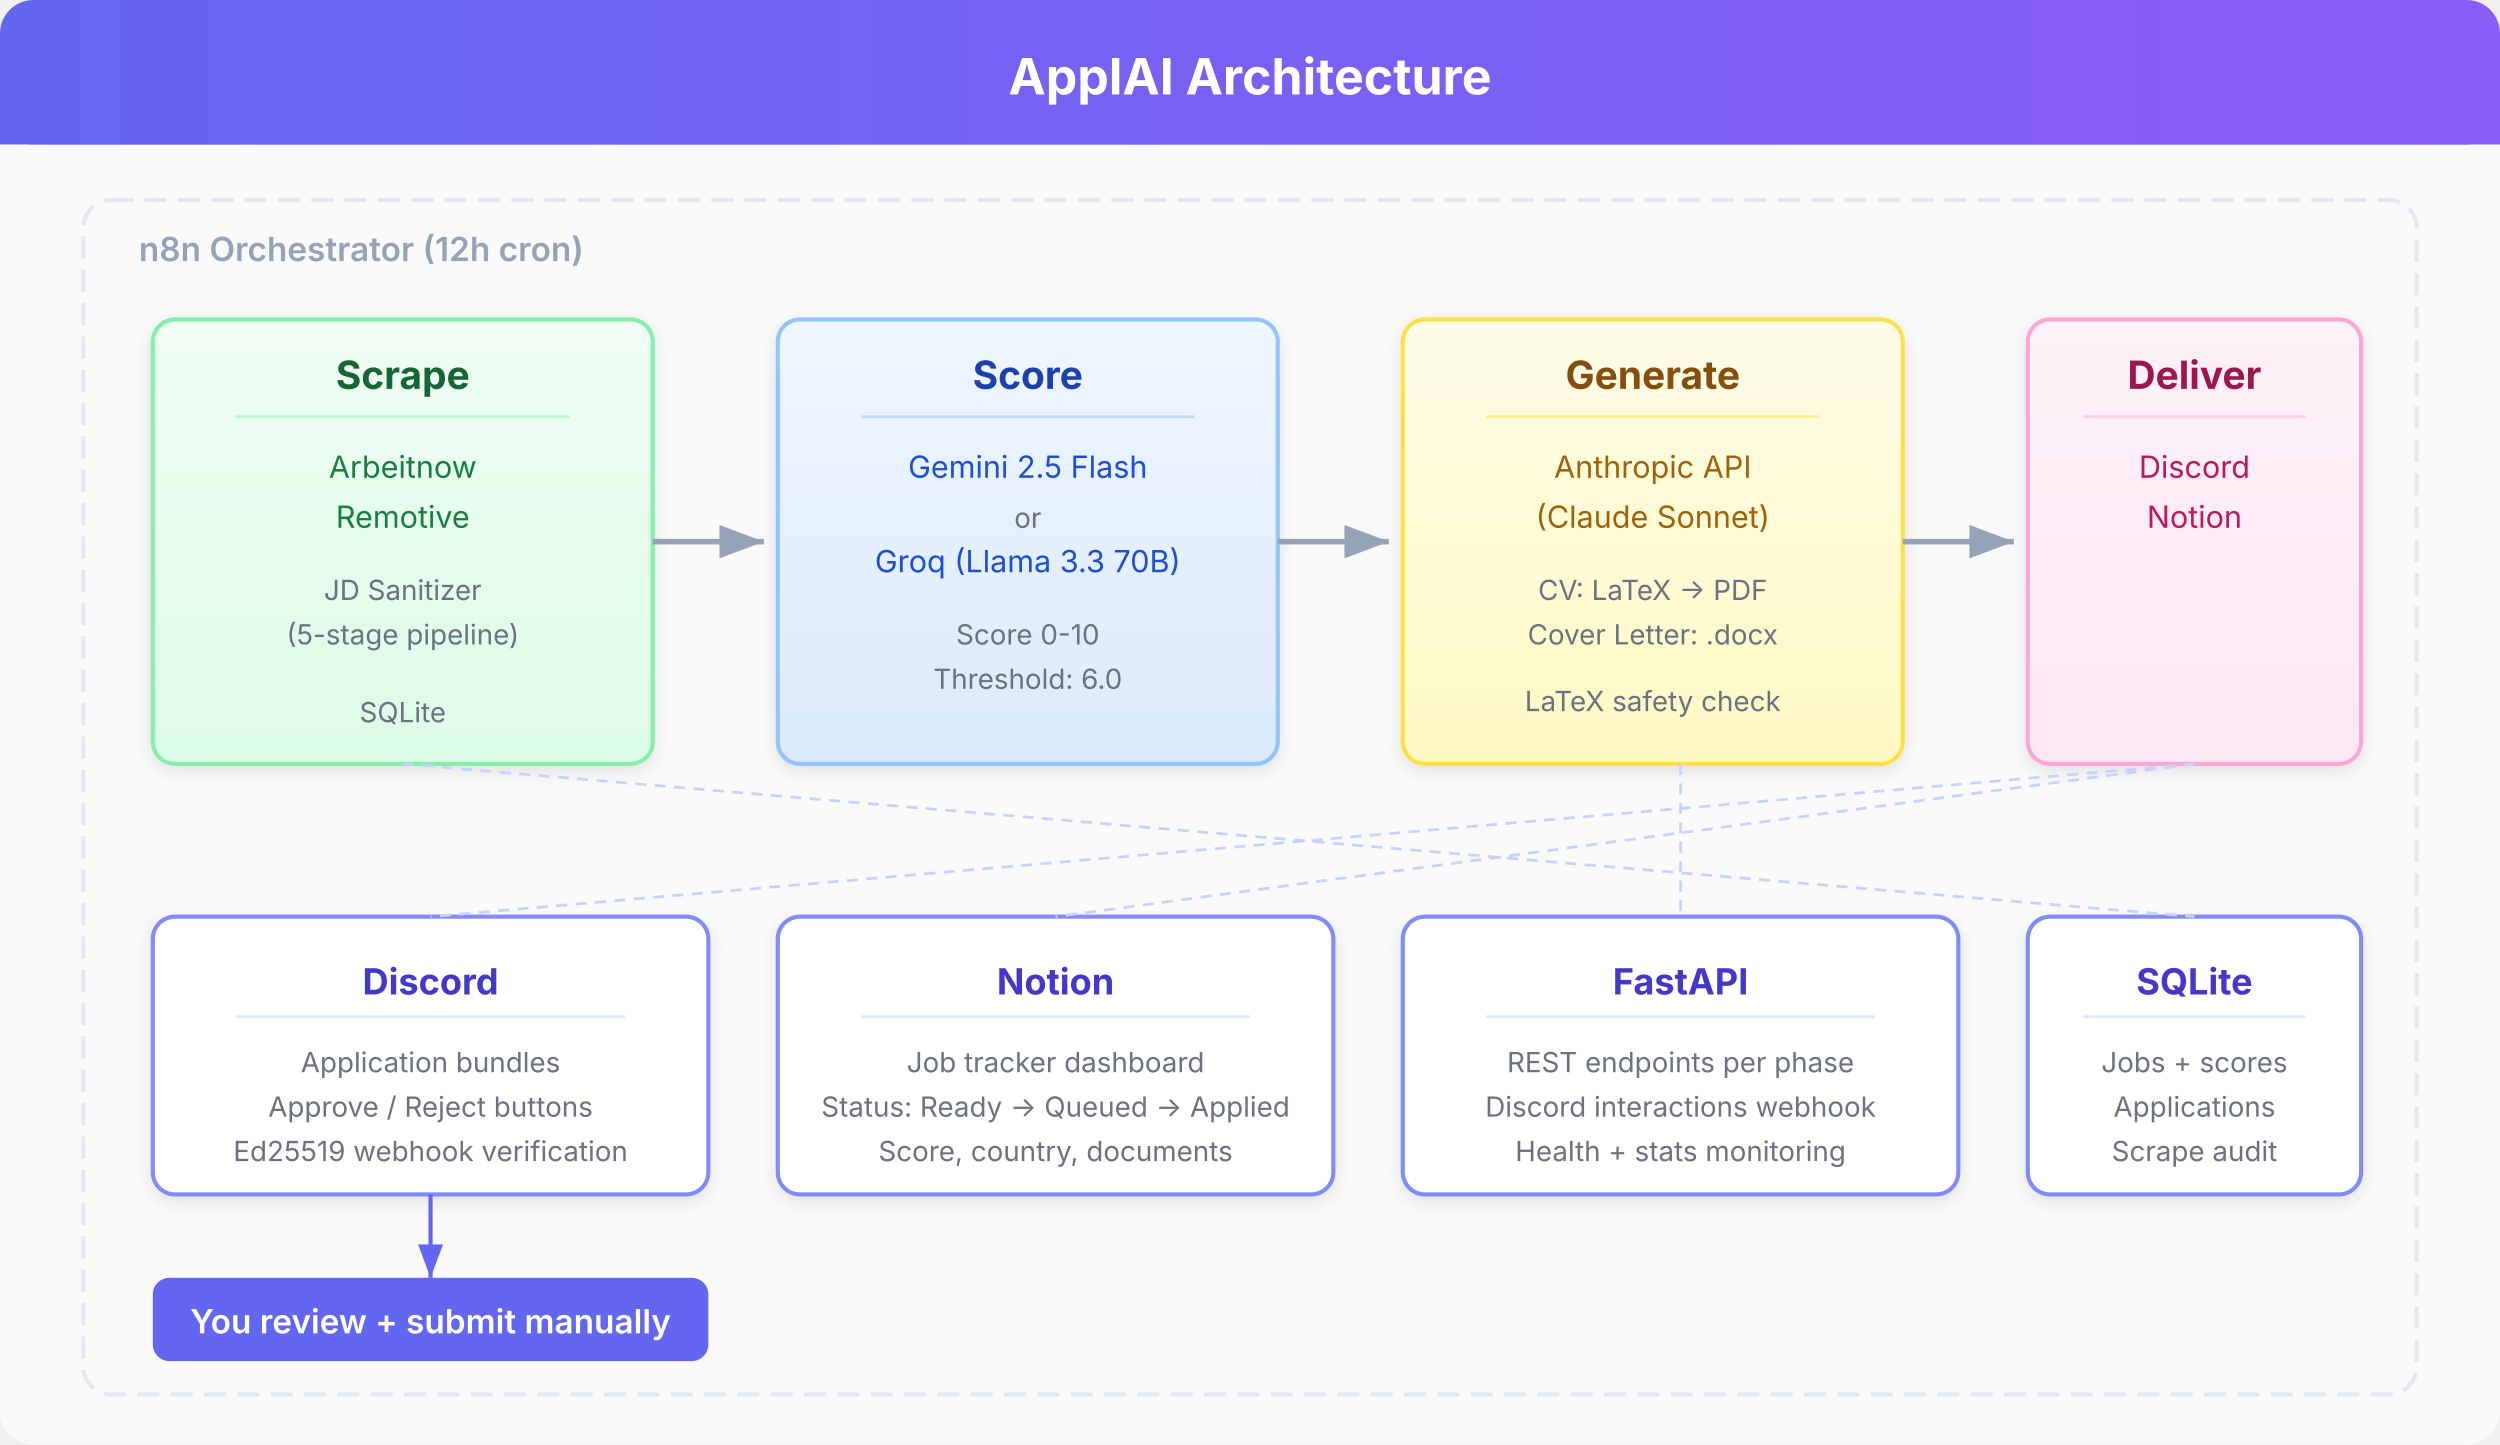
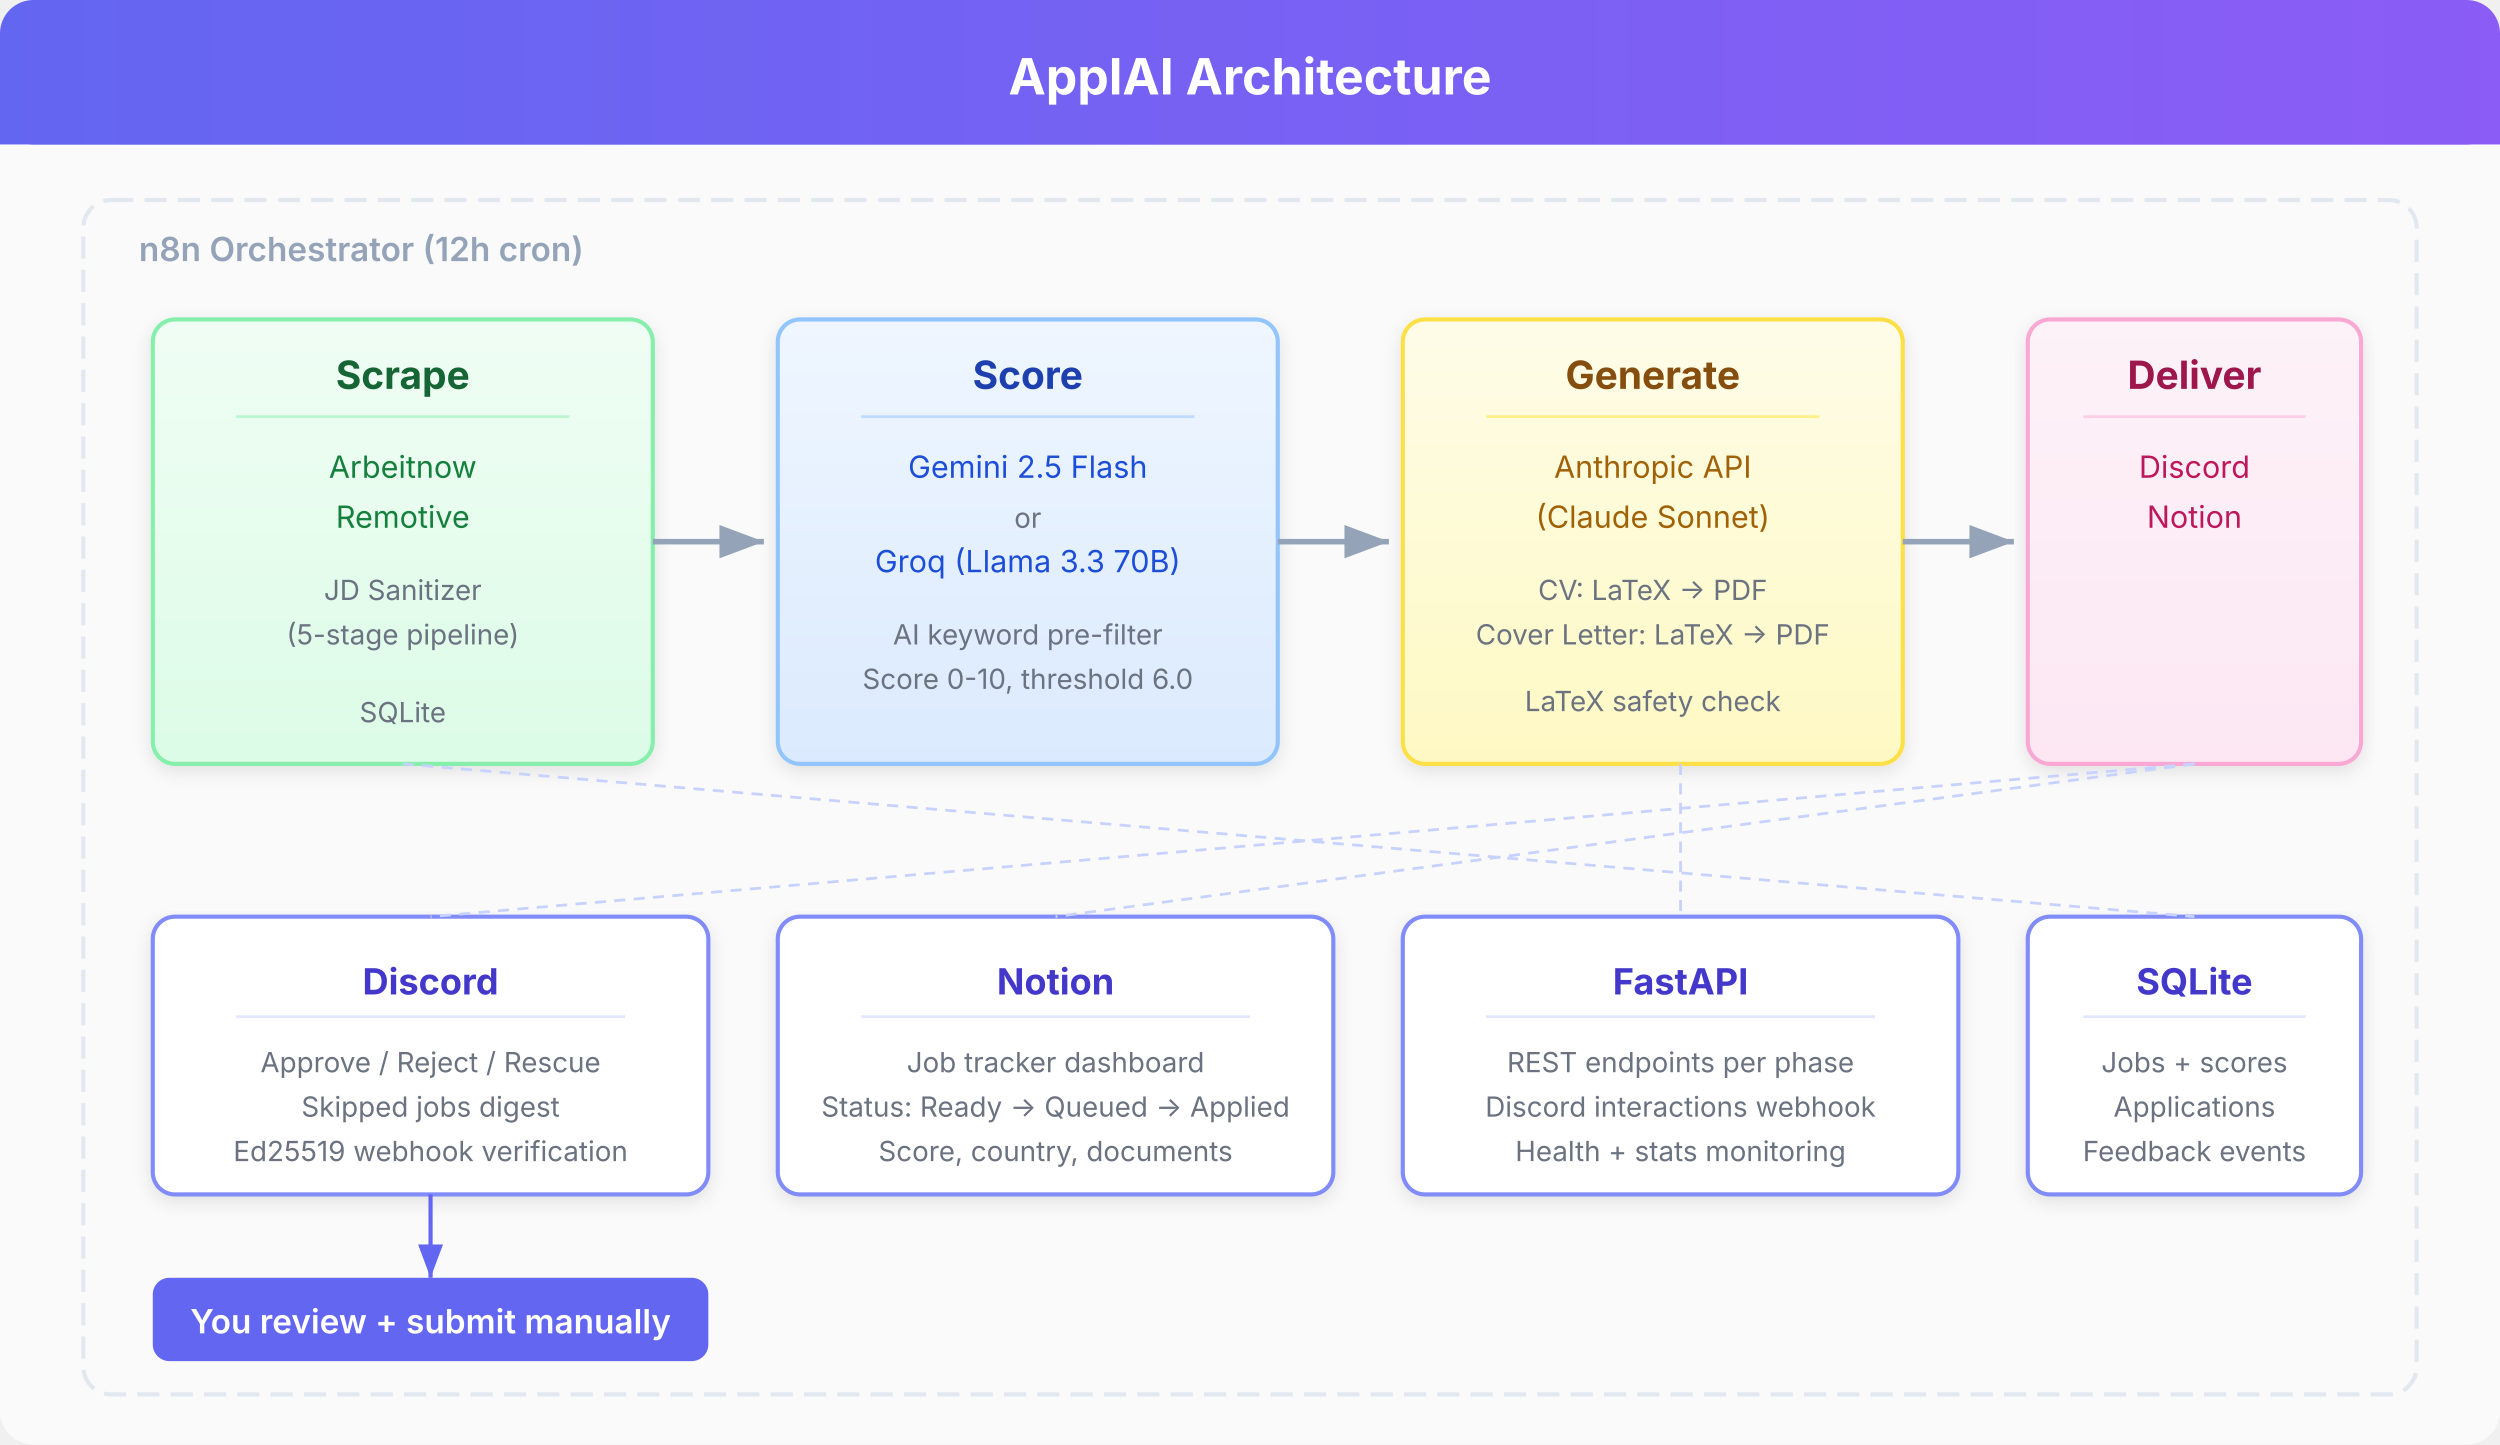
<svg xmlns="http://www.w3.org/2000/svg" viewBox="0 0 900 520" font-family="Inter, -apple-system, BlinkMacSystemFont, 'Segoe UI', Helvetica, Arial, sans-serif">
  <defs>
    <filter id="shadow" x="-4%" y="-4%" width="108%" height="112%">
      <feDropShadow dx="0" dy="2" stdDeviation="3" flood-opacity="0.1" />
    </filter>
    <linearGradient id="headerGrad" x1="0" y1="0" x2="1" y2="0">
      <stop offset="0%" stop-color="#6366f1" />
      <stop offset="100%" stop-color="#8b5cf6" />
    </linearGradient>
    <linearGradient id="scrapeGrad" x1="0" y1="0" x2="0" y2="1">
      <stop offset="0%" stop-color="#f0fdf4" />
      <stop offset="100%" stop-color="#dcfce7" />
    </linearGradient>
    <linearGradient id="scoreGrad" x1="0" y1="0" x2="0" y2="1">
      <stop offset="0%" stop-color="#eff6ff" />
      <stop offset="100%" stop-color="#dbeafe" />
    </linearGradient>
    <linearGradient id="genGrad" x1="0" y1="0" x2="0" y2="1">
      <stop offset="0%" stop-color="#fefce8" />
      <stop offset="100%" stop-color="#fef9c3" />
    </linearGradient>
    <linearGradient id="deliverGrad" x1="0" y1="0" x2="0" y2="1">
      <stop offset="0%" stop-color="#fdf2f8" />
      <stop offset="100%" stop-color="#fce7f3" />
    </linearGradient>
  </defs>
  <rect width="900" height="520" rx="12" fill="#fafafa" />
  <rect x="0" y="0" width="900" height="52" rx="12" fill="url(#headerGrad)" />
  <rect x="0" y="24" width="900" height="28" fill="url(#headerGrad)" />
  <text x="450" y="34" text-anchor="middle" fill="white" font-size="18" font-weight="700">ApplAI Architecture</text>
  <rect x="30" y="72" width="840" height="430" rx="10" fill="none" stroke="#e2e8f0" stroke-width="1.5" stroke-dasharray="8 4" />
  <text x="50" y="94" fill="#94a3b8" font-size="12" font-weight="600">n8n Orchestrator (12h cron)</text>
  <rect x="55" y="115" width="180" height="160" rx="8" fill="url(#scrapeGrad)" stroke="#86efac" stroke-width="1.5" filter="url(#shadow)" />
  <text x="145" y="140" text-anchor="middle" fill="#166534" font-size="14" font-weight="700">Scrape</text>
  <line x1="85" y1="150" x2="205" y2="150" stroke="#bbf7d0" stroke-width="1" />
  <text x="145" y="172" text-anchor="middle" fill="#15803d" font-size="11">Arbeitnow</text>
  <text x="145" y="190" text-anchor="middle" fill="#15803d" font-size="11">Remotive</text>
  <text x="145" y="216" text-anchor="middle" fill="#6b7280" font-size="10">JD Sanitizer</text>
  <text x="145" y="232" text-anchor="middle" fill="#6b7280" font-size="10">(5-stage pipeline)</text>
  <text x="145" y="260" text-anchor="middle" fill="#6b7280" font-size="10">SQLite</text>
  <line x1="235" y1="195" x2="275" y2="195" stroke="#94a3b8" stroke-width="2" marker-end="url(#arrowhead)" />
  <defs>
    <marker id="arrowhead" markerWidth="8" markerHeight="6" refX="8" refY="3" orient="auto">
      <polygon points="0 0, 8 3, 0 6" fill="#94a3b8" />
    </marker>
  </defs>
  <rect x="280" y="115" width="180" height="160" rx="8" fill="url(#scoreGrad)" stroke="#93c5fd" stroke-width="1.5" filter="url(#shadow)" />
  <text x="370" y="140" text-anchor="middle" fill="#1e40af" font-size="14" font-weight="700">Score</text>
  <line x1="310" y1="150" x2="430" y2="150" stroke="#bfdbfe" stroke-width="1" />
  <text x="370" y="172" text-anchor="middle" fill="#1d4ed8" font-size="11">Gemini 2.5 Flash</text>
  <text x="370" y="190" text-anchor="middle" fill="#6b7280" font-size="10">or</text>
  <text x="370" y="206" text-anchor="middle" fill="#1d4ed8" font-size="11">Groq (Llama 3.3 70B)</text>
-   <text x="370" y="232" text-anchor="middle" fill="#6b7280" font-size="10">Score 0-10</text>
-   <text x="370" y="248" text-anchor="middle" fill="#6b7280" font-size="10">Threshold: 6.0</text>
+   <text x="370" y="232" text-anchor="middle" fill="#6b7280" font-size="10">AI keyword pre-filter</text>
+   <text x="370" y="248" text-anchor="middle" fill="#6b7280" font-size="10">Score 0-10, threshold 6.0</text>
  <line x1="460" y1="195" x2="500" y2="195" stroke="#94a3b8" stroke-width="2" marker-end="url(#arrowhead)" />
  <rect x="505" y="115" width="180" height="160" rx="8" fill="url(#genGrad)" stroke="#fde047" stroke-width="1.5" filter="url(#shadow)" />
  <text x="595" y="140" text-anchor="middle" fill="#854d0e" font-size="14" font-weight="700">Generate</text>
  <line x1="535" y1="150" x2="655" y2="150" stroke="#fef08a" stroke-width="1" />
  <text x="595" y="172" text-anchor="middle" fill="#a16207" font-size="11">Anthropic API</text>
  <text x="595" y="190" text-anchor="middle" fill="#a16207" font-size="11">(Claude Sonnet)</text>
  <text x="595" y="216" text-anchor="middle" fill="#6b7280" font-size="10">CV: LaTeX → PDF</text>
-   <text x="595" y="232" text-anchor="middle" fill="#6b7280" font-size="10">Cover Letter: .docx</text>
+   <text x="595" y="232" text-anchor="middle" fill="#6b7280" font-size="10">Cover Letter: LaTeX → PDF</text>
  <text x="595" y="256" text-anchor="middle" fill="#6b7280" font-size="10">LaTeX safety check</text>
  <line x1="685" y1="195" x2="725" y2="195" stroke="#94a3b8" stroke-width="2" marker-end="url(#arrowhead)" />
  <rect x="730" y="115" width="120" height="160" rx="8" fill="url(#deliverGrad)" stroke="#f9a8d4" stroke-width="1.5" filter="url(#shadow)" />
  <text x="790" y="140" text-anchor="middle" fill="#9d174d" font-size="14" font-weight="700">Deliver</text>
  <line x1="750" y1="150" x2="830" y2="150" stroke="#fbcfe8" stroke-width="1" />
  <text x="790" y="172" text-anchor="middle" fill="#be185d" font-size="11">Discord</text>
  <text x="790" y="190" text-anchor="middle" fill="#be185d" font-size="11">Notion</text>
  <rect x="55" y="330" width="200" height="100" rx="8" fill="white" stroke="#818cf8" stroke-width="1.5" filter="url(#shadow)" />
  <text x="155" y="358" text-anchor="middle" fill="#4338ca" font-size="13" font-weight="700">Discord</text>
  <line x1="85" y1="366" x2="225" y2="366" stroke="#e0e7ff" stroke-width="1" />
-   <text x="155" y="386" text-anchor="middle" fill="#6b7280" font-size="10">Application bundles</text>
-   <text x="155" y="402" text-anchor="middle" fill="#6b7280" font-size="10">Approve / Reject buttons</text>
+   <text x="155" y="386" text-anchor="middle" fill="#6b7280" font-size="10">Approve / Reject / Rescue</text>
+   <text x="155" y="402" text-anchor="middle" fill="#6b7280" font-size="10">Skipped jobs digest</text>
  <text x="155" y="418" text-anchor="middle" fill="#6b7280" font-size="10">Ed25519 webhook verification</text>
  <rect x="280" y="330" width="200" height="100" rx="8" fill="white" stroke="#818cf8" stroke-width="1.5" filter="url(#shadow)" />
  <text x="380" y="358" text-anchor="middle" fill="#4338ca" font-size="13" font-weight="700">Notion</text>
  <line x1="310" y1="366" x2="450" y2="366" stroke="#e0e7ff" stroke-width="1" />
  <text x="380" y="386" text-anchor="middle" fill="#6b7280" font-size="10">Job tracker dashboard</text>
  <text x="380" y="402" text-anchor="middle" fill="#6b7280" font-size="10">Status: Ready → Queued → Applied</text>
  <text x="380" y="418" text-anchor="middle" fill="#6b7280" font-size="10">Score, country, documents</text>
  <rect x="505" y="330" width="200" height="100" rx="8" fill="white" stroke="#818cf8" stroke-width="1.5" filter="url(#shadow)" />
  <text x="605" y="358" text-anchor="middle" fill="#4338ca" font-size="13" font-weight="700">FastAPI</text>
  <line x1="535" y1="366" x2="675" y2="366" stroke="#e0e7ff" stroke-width="1" />
  <text x="605" y="386" text-anchor="middle" fill="#6b7280" font-size="10">REST endpoints per phase</text>
  <text x="605" y="402" text-anchor="middle" fill="#6b7280" font-size="10">Discord interactions webhook</text>
  <text x="605" y="418" text-anchor="middle" fill="#6b7280" font-size="10">Health + stats monitoring</text>
  <rect x="730" y="330" width="120" height="100" rx="8" fill="white" stroke="#818cf8" stroke-width="1.5" filter="url(#shadow)" />
  <text x="790" y="358" text-anchor="middle" fill="#4338ca" font-size="13" font-weight="700">SQLite</text>
  <line x1="750" y1="366" x2="830" y2="366" stroke="#e0e7ff" stroke-width="1" />
  <text x="790" y="386" text-anchor="middle" fill="#6b7280" font-size="10">Jobs + scores</text>
  <text x="790" y="402" text-anchor="middle" fill="#6b7280" font-size="10">Applications</text>
-   <text x="790" y="418" text-anchor="middle" fill="#6b7280" font-size="10">Scrape audit</text>
+   <text x="790" y="418" text-anchor="middle" fill="#6b7280" font-size="10">Feedback events</text>
  <line x1="790" y1="275" x2="155" y2="330" stroke="#c7d2fe" stroke-width="1" stroke-dasharray="4 3" />
  <line x1="790" y1="275" x2="380" y2="330" stroke="#c7d2fe" stroke-width="1" stroke-dasharray="4 3" />
  <line x1="145" y1="275" x2="790" y2="330" stroke="#c7d2fe" stroke-width="1" stroke-dasharray="4 3" />
  <line x1="605" y1="275" x2="605" y2="330" stroke="#c7d2fe" stroke-width="1" stroke-dasharray="4 3" />
  <rect x="55" y="460" width="200" height="30" rx="6" fill="#6366f1" />
  <text x="155" y="480" text-anchor="middle" fill="white" font-size="12" font-weight="600">You review + submit manually</text>
  <line x1="155" y1="430" x2="155" y2="460" stroke="#6366f1" stroke-width="1.5" marker-end="url(#arrowhead2)" />
  <defs>
    <marker id="arrowhead2" markerWidth="8" markerHeight="6" refX="8" refY="3" orient="auto">
      <polygon points="0 0, 8 3, 0 6" fill="#6366f1" />
    </marker>
  </defs>
</svg>
